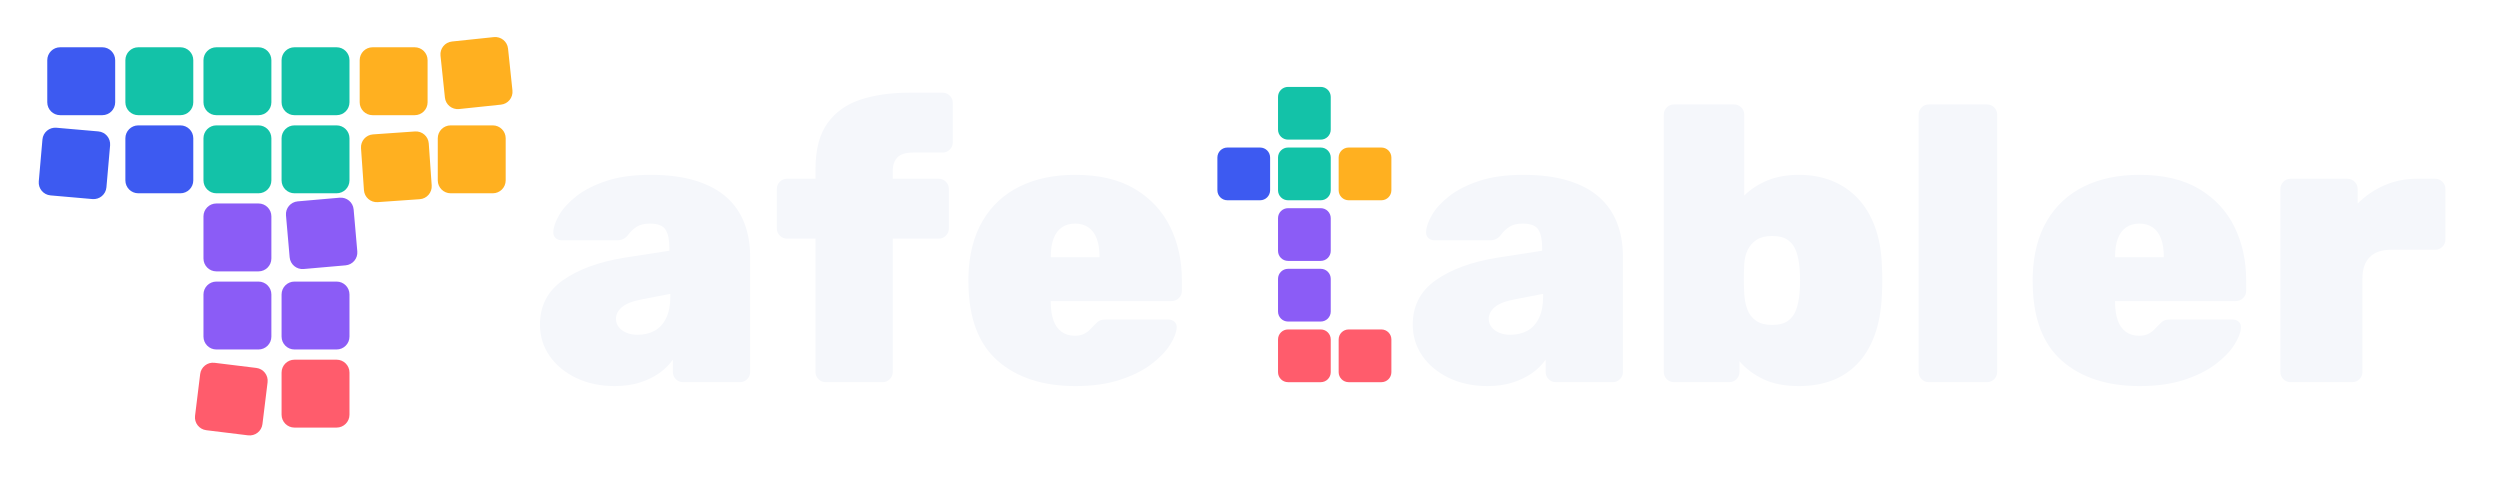
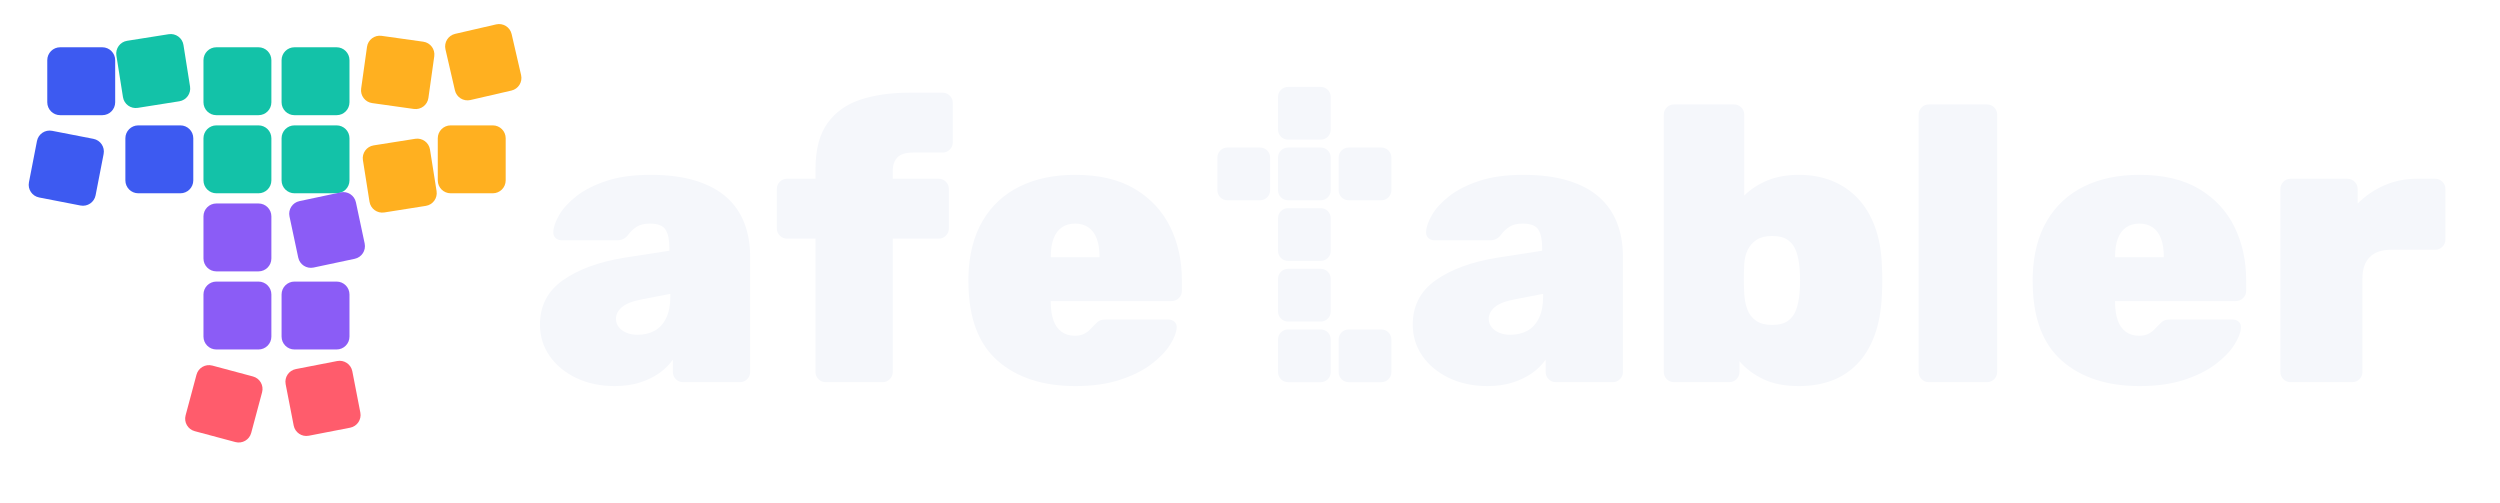
- <svg xmlns="http://www.w3.org/2000/svg" viewBox="0 0 2327 456" width="2327" height="456">
+ <svg xmlns="http://www.w3.org/2000/svg" viewBox="0 0 2327 468" width="2327" height="468">
  <g transform="translate(44.00,44.00)">
    <rect x="0.00" y="0.00" width="63.21" height="63.21" rx="12.01" ry="12.01" fill="#3D5AF1" />
-     <rect x="0.00" y="72.70" width="63.21" height="63.21" rx="12.01" ry="12.01" fill="#3D5AF1" transform="translate(-6.32 3.79) rotate(5 31.61 104.30)" />
+     <rect x="0.00" y="72.70" width="63.21" height="63.21" rx="12.01" ry="12.01" fill="#3D5AF1" transform="translate(-13.91 8.22) rotate(11 31.61 104.30)" />
    <rect x="72.70" y="72.70" width="63.21" height="63.21" rx="12.01" ry="12.01" fill="#3D5AF1" />
-     <rect x="72.70" y="0.00" width="63.21" height="63.21" rx="12.01" ry="12.01" fill="#13C2A8" />
+     <rect x="72.70" y="0.00" width="63.21" height="63.21" rx="12.01" ry="12.01" fill="#13C2A8" transform="translate(-5.69 -9.48) rotate(-9 104.30 31.61)" />
    <rect x="145.39" y="0.00" width="63.21" height="63.21" rx="12.01" ry="12.01" fill="#13C2A8" />
    <rect x="218.09" y="0.00" width="63.21" height="63.21" rx="12.01" ry="12.01" fill="#13C2A8" />
    <rect x="145.39" y="72.70" width="63.21" height="63.21" rx="12.01" ry="12.01" fill="#13C2A8" />
    <rect x="218.09" y="72.70" width="63.21" height="63.21" rx="12.01" ry="12.01" fill="#13C2A8" />
-     <rect x="290.79" y="0.00" width="63.21" height="63.21" rx="12.01" ry="12.01" fill="#FFB020" />
-     <rect x="363.48" y="0.00" width="63.21" height="63.21" rx="12.01" ry="12.01" fill="#FFB020" transform="translate(4.42 -7.59) rotate(-6 395.09 31.61)" />
-     <rect x="290.79" y="72.70" width="63.21" height="63.21" rx="12.01" ry="12.01" fill="#FFB020" transform="translate(2.53 6.95) rotate(-4 322.39 104.30)" />
+     <rect x="290.79" y="0.00" width="63.21" height="63.21" rx="12.01" ry="12.01" fill="#FFB020" transform="translate(3.79 -8.22) rotate(8 322.39 31.61)" />
+     <rect x="363.48" y="0.00" width="63.21" height="63.21" rx="12.01" ry="12.01" fill="#FFB020" transform="translate(10.75 -17.70) rotate(-13 395.09 31.61)" />
+     <rect x="290.79" y="72.70" width="63.21" height="63.21" rx="12.01" ry="12.01" fill="#FFB020" transform="translate(5.69 15.17) rotate(-9 322.39 104.30)" />
    <rect x="363.48" y="72.70" width="63.21" height="63.21" rx="12.01" ry="12.01" fill="#FFB020" />
    <rect x="145.39" y="145.39" width="63.21" height="63.21" rx="12.01" ry="12.01" fill="#8B5CF6" />
-     <rect x="218.09" y="145.39" width="63.21" height="63.21" rx="12.01" ry="12.01" fill="#8B5CF6" transform="translate(5.69 -3.79) rotate(-5 249.70 177.00)" />
+     <rect x="218.09" y="145.39" width="63.21" height="63.21" rx="12.01" ry="12.01" fill="#8B5CF6" transform="translate(10.75 -6.95) rotate(-12 249.70 177.00)" />
    <rect x="145.39" y="218.09" width="63.21" height="63.21" rx="12.01" ry="12.01" fill="#8B5CF6" />
    <rect x="218.09" y="218.09" width="63.21" height="63.21" rx="12.01" ry="12.01" fill="#8B5CF6" />
-     <rect x="145.39" y="290.79" width="63.21" height="63.21" rx="12.01" ry="12.01" fill="#FF5C6C" transform="translate(-5.69 5.06) rotate(7 177.00 322.39)" />
-     <rect x="218.09" y="290.79" width="63.21" height="63.21" rx="12.01" ry="12.01" fill="#FF5C6C" />
+     <rect x="145.39" y="290.79" width="63.21" height="63.21" rx="12.01" ry="12.01" fill="#FF5C6C" transform="translate(-12.64 9.48) rotate(15 177.00 322.39)" />
+     <rect x="218.09" y="290.79" width="63.21" height="63.21" rx="12.01" ry="12.01" fill="#FF5C6C" transform="translate(6.95 4.42) rotate(-11 249.70 322.39)" />
  </g>
  <path transform="translate(494.70,355.72) scale(0.36411,-0.36411)" d="M212.875 -10Q157.562 -10 114.219 10.812Q70.875 31.625 46.281 67.156Q21.688 102.688 21.688 147.125Q21.688 219.188 80.344 260.594Q139 302 236.75 318.062L352.5 336V343.375Q352.5 374.438 342.75 389.906Q333 405.375 302.625 405.375Q281.5 405.375 268.594 397.062Q255.688 388.75 245.312 374.438Q235.438 362.688 219 362.688H77.875Q67.5 362.688 61.281 368.781Q55.062 374.875 55.875 384.688Q56.688 402.75 70.844 427.406Q85 452.062 114.719 475.406Q144.438 498.75 191.219 514.375Q238 530 304.25 530Q370.562 530 418.812 515.219Q467.062 500.438 497.906 473.312Q528.75 446.188 543.844 407.469Q558.938 368.75 558.938 321.688V26.062Q558.938 15.25 551.312 7.625Q543.688 0 532.875 0H387.5Q376.688 0 369.062 7.625Q361.438 15.25 361.438 26.062V57.625Q347.812 38 326.219 22.844Q304.625 7.688 276.219 -1.156Q247.812 -10 212.875 -10ZM270.812 121.125Q295.688 121.125 314.594 131.375Q333.5 141.625 344.219 163.625Q354.938 185.625 354.938 218.562V225.75L282.812 211.812Q246.312 204.875 231.125 191.688Q215.938 178.5 215.938 161.875Q215.938 150 223.156 140.781Q230.375 131.562 242.812 126.344Q255.25 121.125 270.812 121.125Z" fill="#F5F7FB" />
  <path transform="translate(717.35,355.72) scale(0.36411,-0.36411)" d="M140.625 0Q129.812 0 122.188 7.625Q114.562 15.25 114.562 26.062V366.938H41.812Q31 366.938 23.375 374.562Q15.75 382.188 15.75 393V493.938Q15.75 504.75 23.375 512.375Q31 520 41.812 520H114.562V544.5Q114.562 619.562 145.344 662.25Q176.125 704.938 230.156 722.469Q284.188 740 354.125 740H439.438Q450.25 740 457.875 732.375Q465.5 724.75 465.5 713.938V613Q465.5 602.188 457.875 594.562Q450.25 586.938 439.438 586.938H363.875Q336.062 586.938 324.062 574.688Q312.062 562.438 312.062 539.5V520H429.438Q440.25 520 447.875 512.375Q455.5 504.75 455.5 493.938V393Q455.5 382.188 447.875 374.562Q440.25 366.938 429.438 366.938H312.062V26.062Q312.062 15.25 304.438 7.625Q296.812 0 286 0Z" fill="#F5F7FB" />
  <path transform="translate(889.39,355.72) scale(0.36411,-0.36411)" d="M306.5 -10Q181.875 -10 108.219 54.312Q34.562 118.625 33.062 251.688Q32.875 256.125 32.875 262.438Q32.875 268.75 33.062 272.375Q35.625 355 69.531 412.688Q103.438 470.375 163.938 500.188Q224.438 530 305.688 530Q398.438 530 458.812 493.719Q519.188 457.438 548.938 396.594Q578.688 335.75 578.688 260.625V233.438Q578.688 222.625 570.969 215.0Q563.25 207.375 552.438 207.375H243.562Q243.562 206.562 243.562 205.0Q243.562 203.438 243.562 201.438Q243.938 176.75 250.344 158.188Q256.75 139.625 270.625 129.156Q284.5 118.688 304.875 118.688Q317.812 118.688 326.812 122.75Q335.812 126.812 342.656 133.375Q349.5 139.938 354.5 145.5Q363.5 155.25 369.312 157.75Q375.125 160.25 386.938 160.25H543.5Q553.312 160.25 559.812 154.344Q566.312 148.438 565.312 138.625Q564.312 120.562 548.188 95.188Q532.062 69.812 500.281 45.75Q468.5 21.688 419.938 5.844Q371.375 -10 306.5 -10ZM243.562 319.438H368.188V321Q368.188 348.25 360.969 367.125Q353.75 386 339.688 395.688Q325.625 405.375 305.688 405.375Q285.75 405.375 271.781 395.688Q257.812 386 250.688 367.125Q243.562 348.25 243.562 321Z" fill="#F5F7FB" />
  <g transform="translate(1133.14,80.89)">
-     <rect x="56.44" y="0.00" width="49.08" height="49.08" rx="9.32" ry="9.32" fill="#13C2A8" />
-     <rect x="0.00" y="56.44" width="49.08" height="49.08" rx="9.32" ry="9.32" fill="#3D5AF1" />
-     <rect x="56.44" y="56.44" width="49.08" height="49.08" rx="9.32" ry="9.32" fill="#13C2A8" />
-     <rect x="112.88" y="56.44" width="49.08" height="49.08" rx="9.32" ry="9.32" fill="#FFB020" />
-     <rect x="56.44" y="112.88" width="49.08" height="49.08" rx="9.32" ry="9.32" fill="#8B5CF6" />
-     <rect x="56.44" y="169.32" width="49.08" height="49.08" rx="9.32" ry="9.32" fill="#8B5CF6" />
-     <rect x="56.44" y="225.76" width="49.08" height="49.08" rx="9.32" ry="9.32" fill="#FF5C6C" />
-     <rect x="112.88" y="225.76" width="49.08" height="49.08" rx="9.32" ry="9.32" fill="#FF5C6C" />
+     <rect x="56.44" y="0.00" width="49.08" height="49.08" rx="9.32" ry="9.32" fill="#F5F7FB" />
+     <rect x="0.00" y="56.44" width="49.08" height="49.08" rx="9.32" ry="9.32" fill="#F5F7FB" />
+     <rect x="56.44" y="56.44" width="49.08" height="49.08" rx="9.32" ry="9.32" fill="#F5F7FB" />
+     <rect x="112.88" y="56.44" width="49.08" height="49.08" rx="9.32" ry="9.32" fill="#F5F7FB" />
+     <rect x="56.44" y="112.88" width="49.08" height="49.08" rx="9.32" ry="9.32" fill="#F5F7FB" />
+     <rect x="56.44" y="169.32" width="49.08" height="49.08" rx="9.32" ry="9.32" fill="#F5F7FB" />
+     <rect x="56.44" y="225.76" width="49.08" height="49.08" rx="9.32" ry="9.32" fill="#F5F7FB" />
+     <rect x="112.88" y="225.76" width="49.08" height="49.08" rx="9.32" ry="9.32" fill="#F5F7FB" />
  </g>
  <path transform="translate(1307.09,355.72) scale(0.36411,-0.36411)" d="M212.875 -10Q157.562 -10 114.219 10.812Q70.875 31.625 46.281 67.156Q21.688 102.688 21.688 147.125Q21.688 219.188 80.344 260.594Q139 302 236.75 318.062L352.5 336V343.375Q352.5 374.438 342.75 389.906Q333 405.375 302.625 405.375Q281.5 405.375 268.594 397.062Q255.688 388.75 245.312 374.438Q235.438 362.688 219 362.688H77.875Q67.5 362.688 61.281 368.781Q55.062 374.875 55.875 384.688Q56.688 402.75 70.844 427.406Q85 452.062 114.719 475.406Q144.438 498.75 191.219 514.375Q238 530 304.25 530Q370.562 530 418.812 515.219Q467.062 500.438 497.906 473.312Q528.75 446.188 543.844 407.469Q558.938 368.75 558.938 321.688V26.062Q558.938 15.25 551.312 7.625Q543.688 0 532.875 0H387.5Q376.688 0 369.062 7.625Q361.438 15.25 361.438 26.062V57.625Q347.812 38 326.219 22.844Q304.625 7.688 276.219 -1.156Q247.812 -10 212.875 -10ZM270.812 121.125Q295.688 121.125 314.594 131.375Q333.5 141.625 344.219 163.625Q354.938 185.625 354.938 218.562V225.75L282.812 211.812Q246.312 204.875 231.125 191.688Q215.938 178.5 215.938 161.875Q215.938 150 223.156 140.781Q230.375 131.562 242.812 126.344Q255.25 121.125 270.812 121.125Z" fill="#F5F7FB" />
  <path transform="translate(1529.75,355.72) scale(0.36411,-0.36411)" d="M397.125 -10Q343.25 -10 306.406 7.625Q269.562 25.25 245.375 53.562V26.062Q245.375 15.25 237.75 7.625Q230.125 0 219.312 0H78Q67.188 0 59.562 7.625Q51.938 15.25 51.938 26.062V683.938Q51.938 694.75 59.562 702.375Q67.188 710 78 710H231.5Q242.312 710 249.938 702.375Q257.562 694.75 257.562 683.938V477Q281.75 501.062 316.562 515.531Q351.375 530 397.125 530Q443.938 530 481.906 514.688Q519.875 499.375 547.719 470.062Q575.562 440.75 591.625 397.344Q607.688 353.938 609.5 297.75Q610.5 277.062 610.5 260.812Q610.5 244.562 609.5 223.062Q606.875 163.625 590.812 119.812Q574.75 76 546.906 47.094Q519.062 18.188 481.5 4.094Q443.938 -10 397.125 -10ZM328.562 146.312Q355.062 146.312 369.562 156.875Q384.062 167.438 390.531 185.875Q397 204.312 399 227.938Q401.625 260 399 292.062Q397 315.688 390.531 334.125Q384.062 352.562 369.562 363.125Q355.062 373.688 328.562 373.688Q304.438 373.688 289.25 363.938Q274.062 354.188 266.312 337.938Q258.562 321.688 257.562 301.188Q256.562 280.5 256.562 264.219Q256.562 247.938 257.562 226.438Q258.75 204.125 265.5 185.969Q272.25 167.812 287.75 157.062Q303.25 146.312 328.562 146.312Z" fill="#F5F7FB" />
  <path transform="translate(1766.96,355.72) scale(0.36411,-0.36411)" d="M78 0Q67.188 0 59.562 7.625Q51.938 15.25 51.938 26.062V683.938Q51.938 694.75 59.562 702.375Q67.188 710 78 710H226.625Q237.438 710 245.062 702.375Q252.688 694.75 252.688 683.938V26.062Q252.688 15.25 245.062 7.625Q237.438 0 226.625 0Z" fill="#F5F7FB" />
  <path transform="translate(1880.02,355.72) scale(0.36411,-0.36411)" d="M306.5 -10Q181.875 -10 108.219 54.312Q34.562 118.625 33.062 251.688Q32.875 256.125 32.875 262.438Q32.875 268.75 33.062 272.375Q35.625 355 69.531 412.688Q103.438 470.375 163.938 500.188Q224.438 530 305.688 530Q398.438 530 458.812 493.719Q519.188 457.438 548.938 396.594Q578.688 335.75 578.688 260.625V233.438Q578.688 222.625 570.969 215.0Q563.25 207.375 552.438 207.375H243.562Q243.562 206.562 243.562 205.0Q243.562 203.438 243.562 201.438Q243.938 176.75 250.344 158.188Q256.75 139.625 270.625 129.156Q284.5 118.688 304.875 118.688Q317.812 118.688 326.812 122.75Q335.812 126.812 342.656 133.375Q349.5 139.938 354.5 145.5Q363.5 155.25 369.312 157.75Q375.125 160.25 386.938 160.25H543.5Q553.312 160.25 559.812 154.344Q566.312 148.438 565.312 138.625Q564.312 120.562 548.188 95.188Q532.062 69.812 500.281 45.75Q468.5 21.688 419.938 5.844Q371.375 -10 306.5 -10ZM243.562 319.438H368.188V321Q368.188 348.25 360.969 367.125Q353.75 386 339.688 395.688Q325.625 405.375 305.688 405.375Q285.75 405.375 271.781 395.688Q257.812 386 250.688 367.125Q243.562 348.25 243.562 321Z" fill="#F5F7FB" />
  <path transform="translate(2103.76,355.72) scale(0.36411,-0.36411)" d="M77.812 0Q67 0 59.375 7.625Q51.75 15.25 51.75 26.062V493.75Q51.75 504.562 59.375 512.281Q67 520 77.812 520H223Q233.812 520 241.531 512.281Q249.25 504.562 249.25 493.75V456.688Q278.625 486 317.094 503.0Q355.562 520 401.5 520H447.438Q458.25 520 465.875 512.375Q473.5 504.75 473.5 493.938V364.562Q473.5 353.75 465.875 346.125Q458.25 338.5 447.438 338.5H334.562Q298.938 338.5 280.188 319.75Q261.438 301 261.438 265.375V26.062Q261.438 15.25 253.719 7.625Q246 0 235.188 0Z" fill="#F5F7FB" />
</svg>
